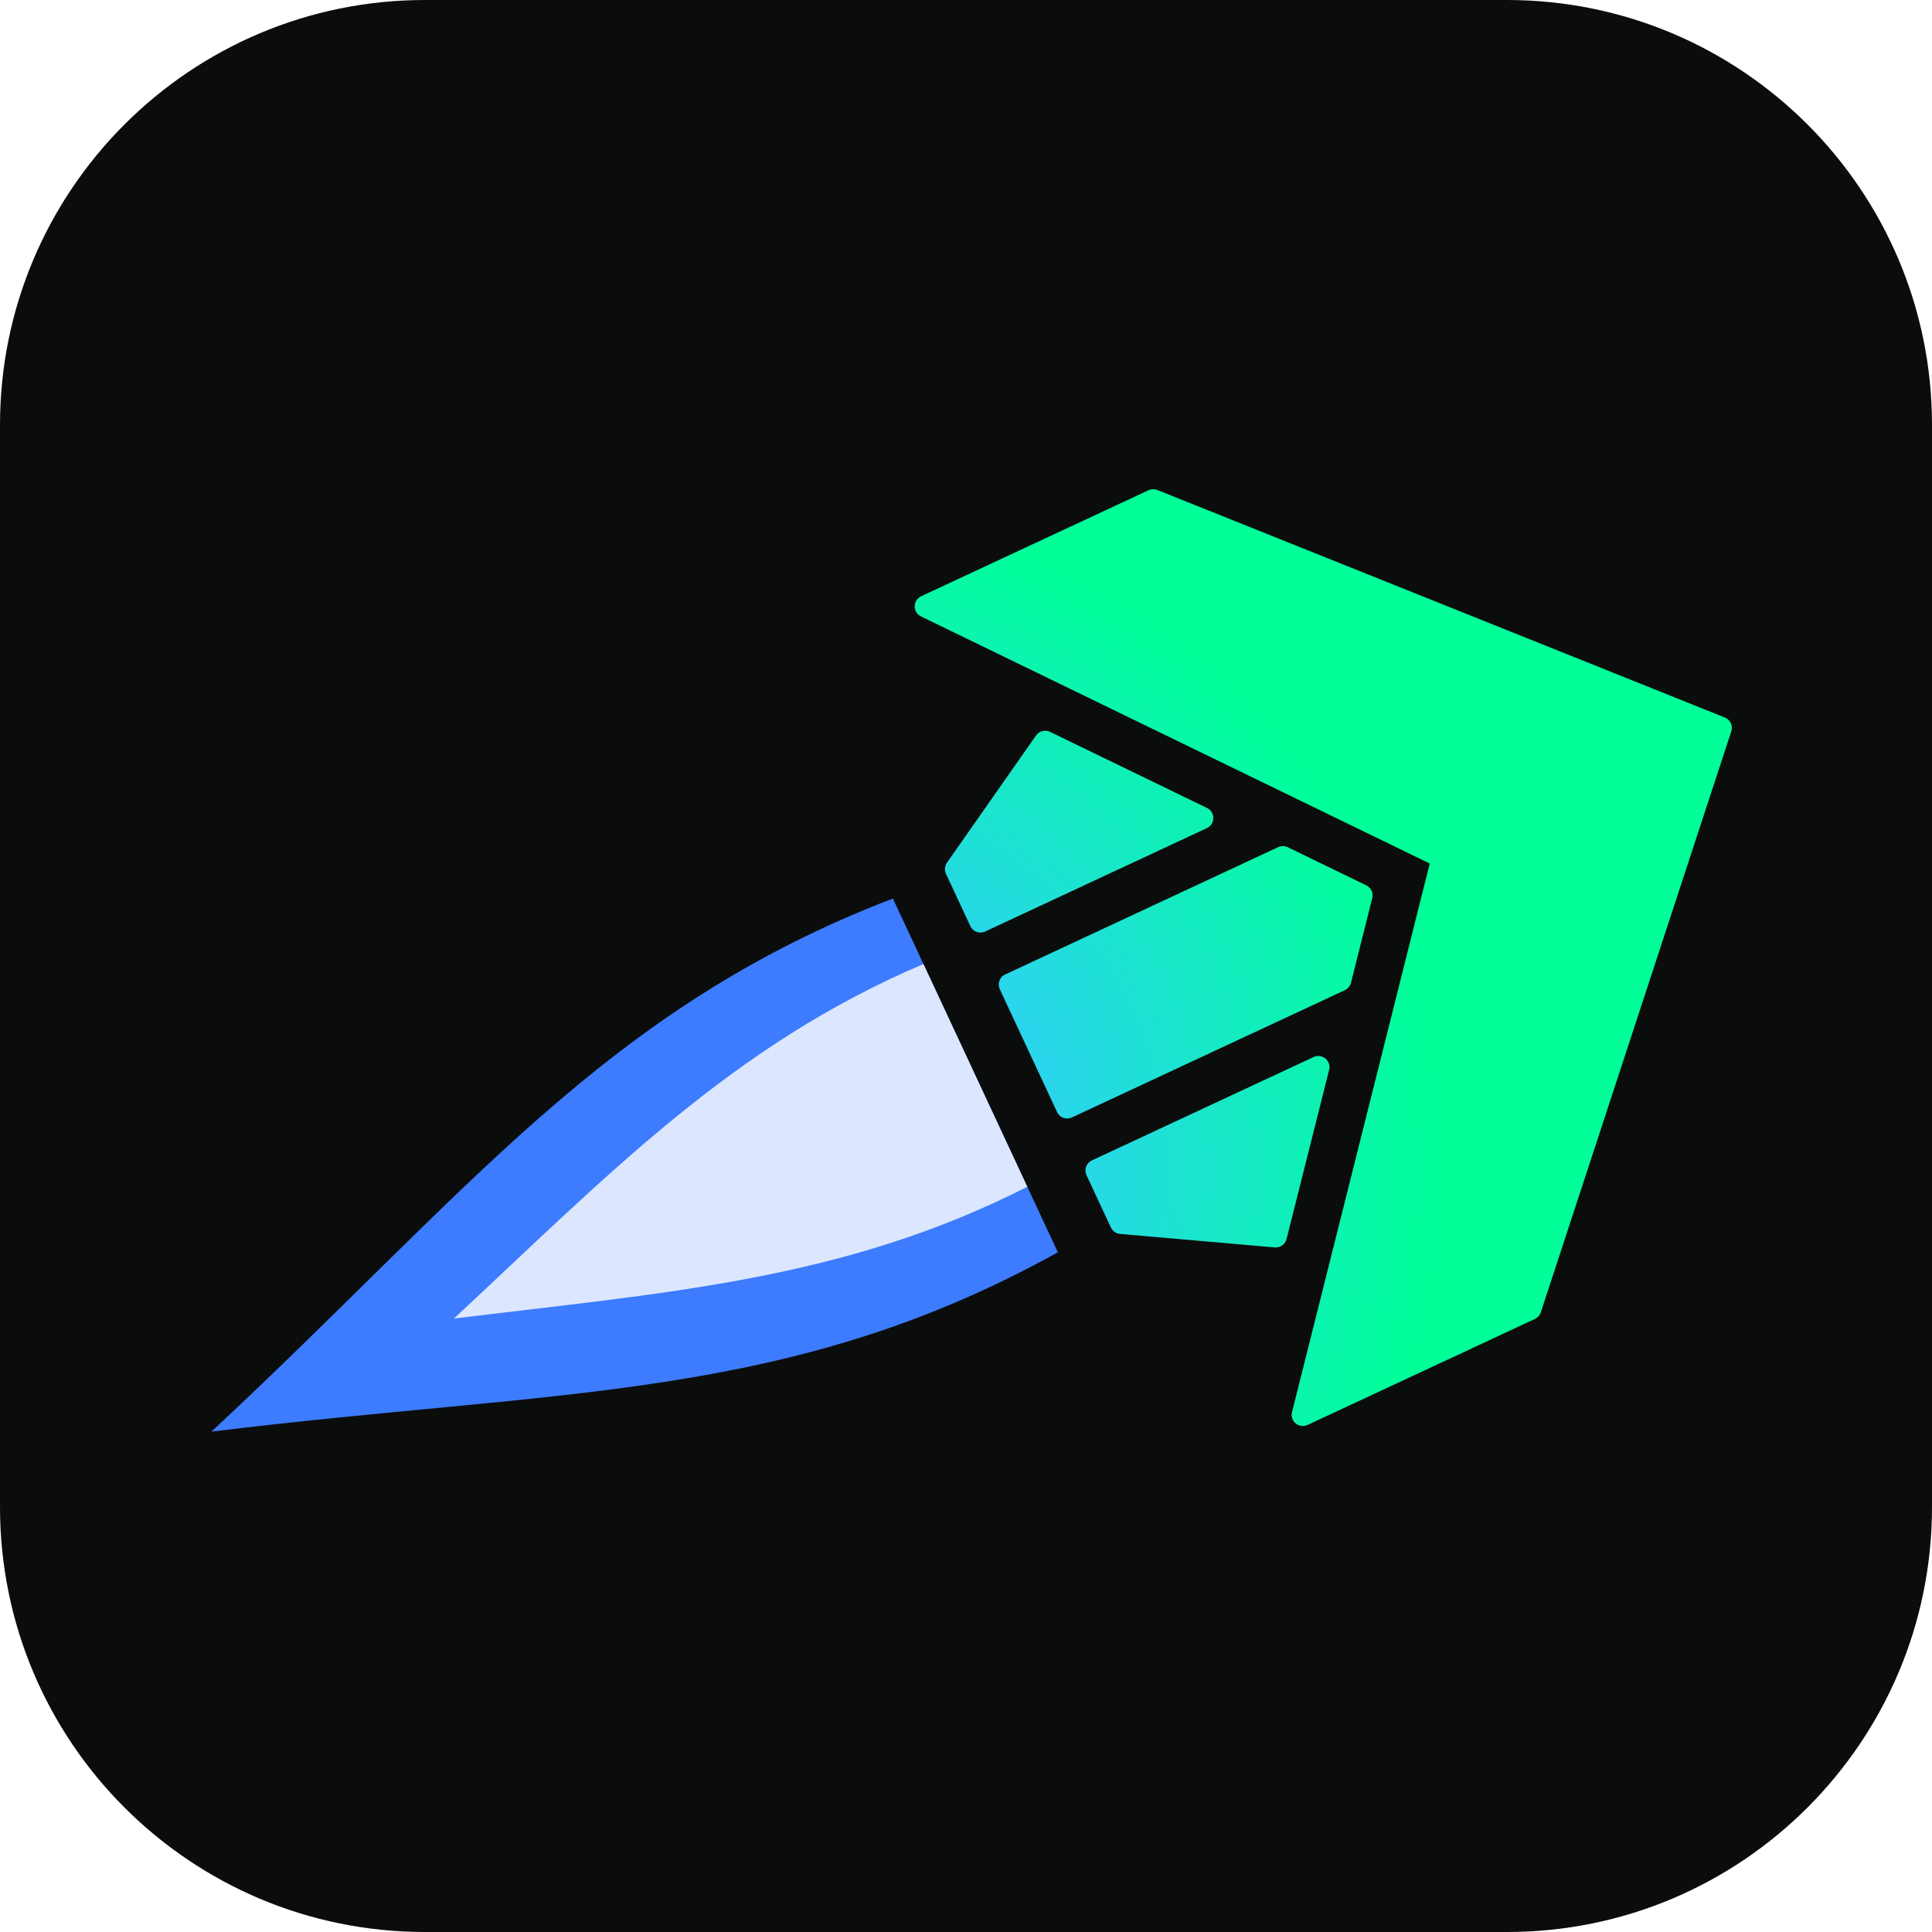
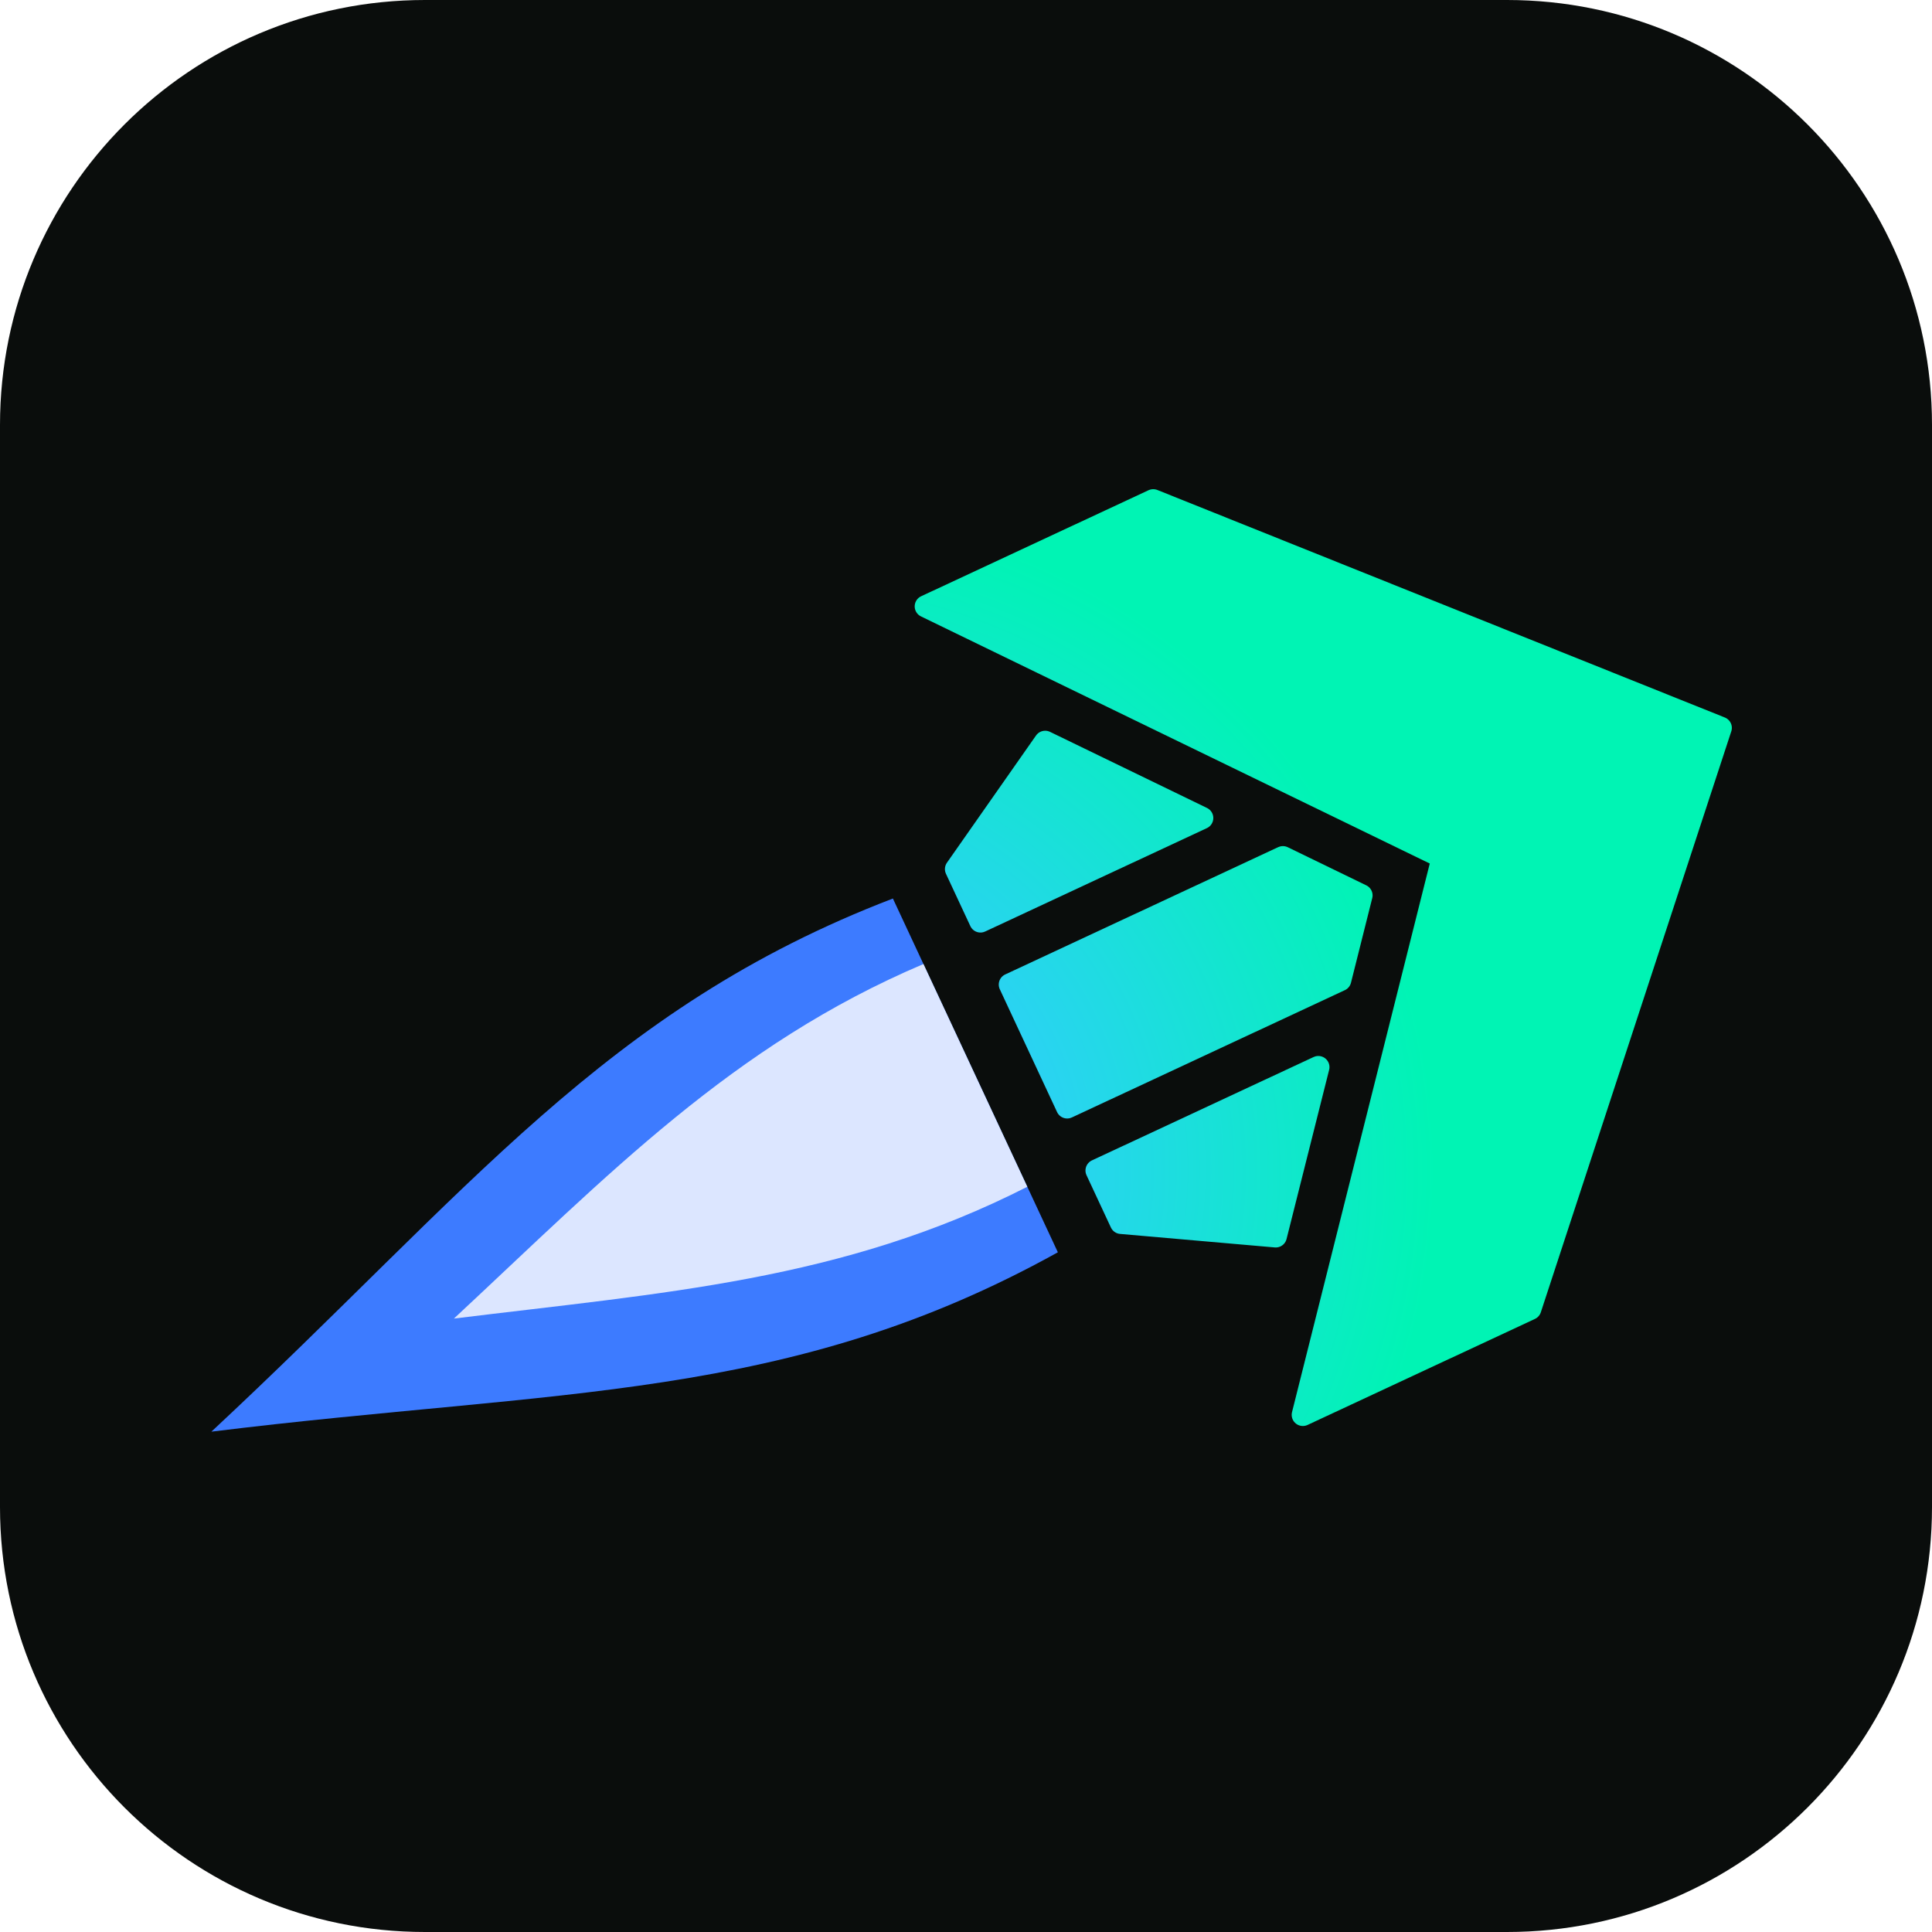
<svg xmlns="http://www.w3.org/2000/svg" viewBox="-31.76 -21.66 138.61 138.61" width="550" height="550" role="img" aria-label="NOZ Studio">
  <rect x="-31.76" y="-21.66" width="138.61" height="138.61" rx="30.49" fill="#0A0D0C" />
  <g transform="rotate(-25 50 50)">
    <defs>
      <radialGradient id="nzglow" gradientUnits="userSpaceOnUse" cx="21.00" cy="50" r="66">
        <stop offset="0" stop-color="#33CCFF" />
        <stop offset=".22" stop-color="#33CCFF" />
-         <stop offset=".72" stop-color="#00FF99" />
+         <stop offset=".72" stop-color="#00F4B4" />
      </radialGradient>
    </defs>
    <g transform="translate(37.0 50) scale(0.48 0.2593) translate(-166 -140)">
      <path d="M166 86C120 80 90 110 40 140C90 170 120 200 166 194Z" fill="#3D7BFF" />
      <path d="M166 106C135 104 110 122 80 140C110 158 135 176 166 174Z" fill="#DCE6FF" />
    </g>
    <path d="M42.00 40.14L42.00 36.00L51.65 30.43L59.55 40.14Z" fill="url(#nzglow)" stroke="url(#nzglow)" stroke-width="1.6" stroke-linejoin="round" />
    <path d="M42.00 54.86L42.00 45.14L63.61 45.14L67.56 50.00L63.61 54.86Z" fill="url(#nzglow)" stroke="url(#nzglow)" stroke-width="1.6" stroke-linejoin="round" />
    <path d="M42.00 59.86L59.55 59.86L51.65 69.57L42.00 64.00Z" fill="url(#nzglow)" stroke="url(#nzglow)" stroke-width="1.6" stroke-linejoin="round" />
    <path d="M96.00 50.00L66.00 18.00L48.00 18.00L74.00 50.00L48.00 82.00L66.00 82.00Z" fill="url(#nzglow)" stroke="url(#nzglow)" stroke-width="1.6" stroke-linejoin="round" />
  </g>
</svg>
